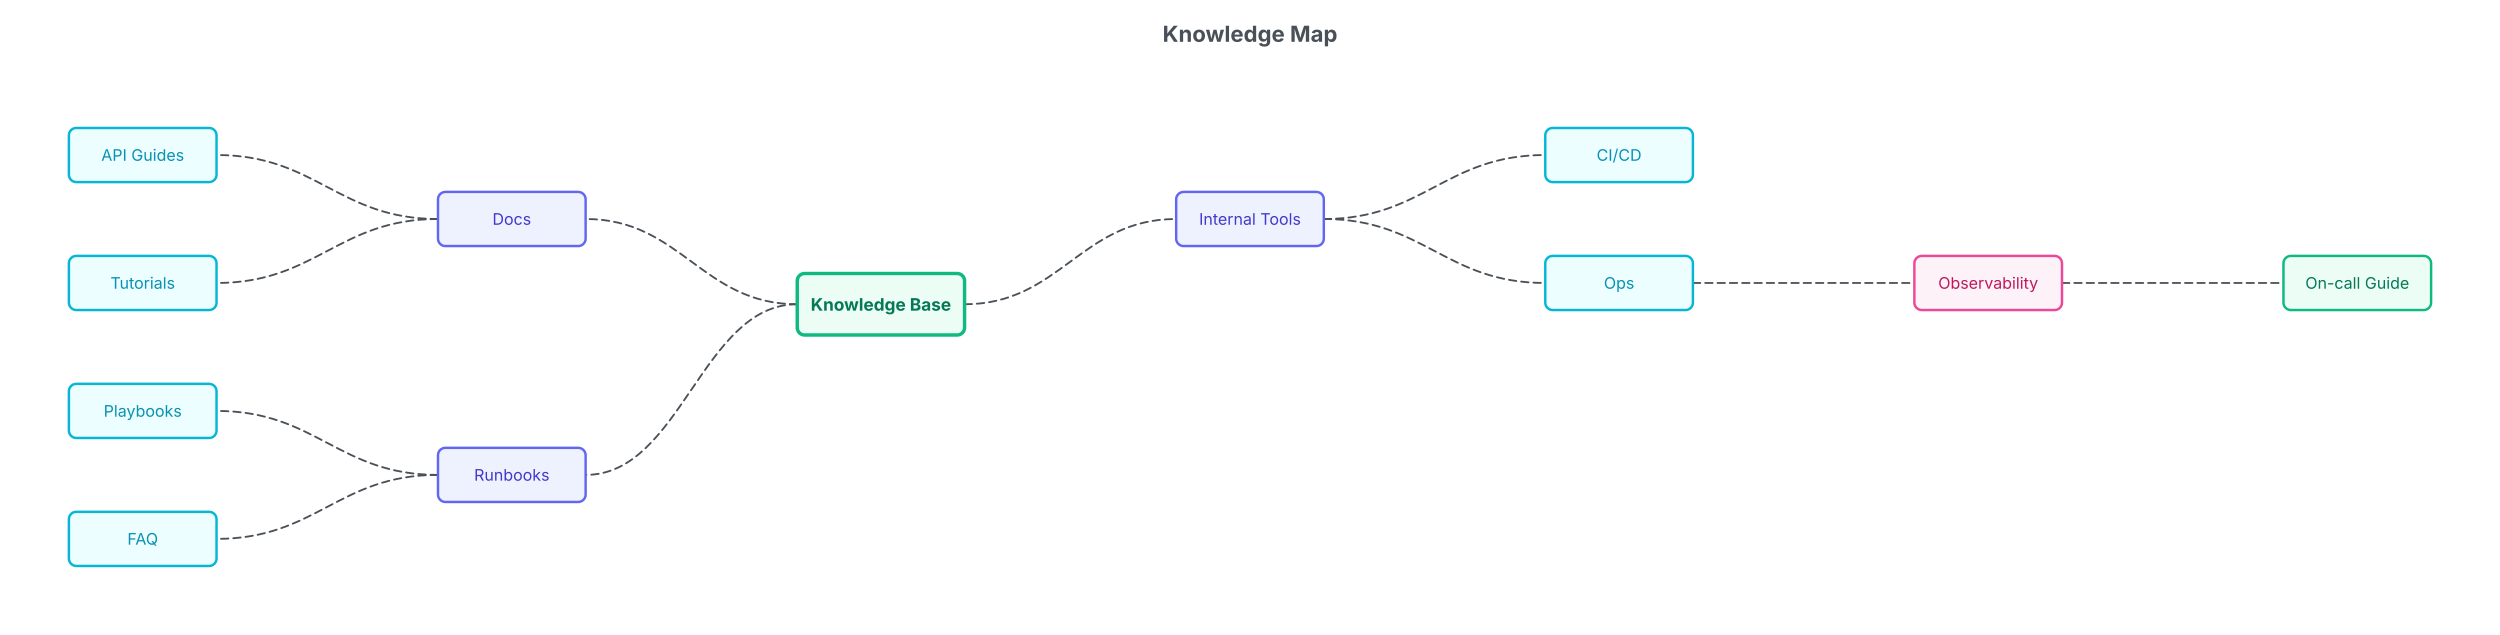
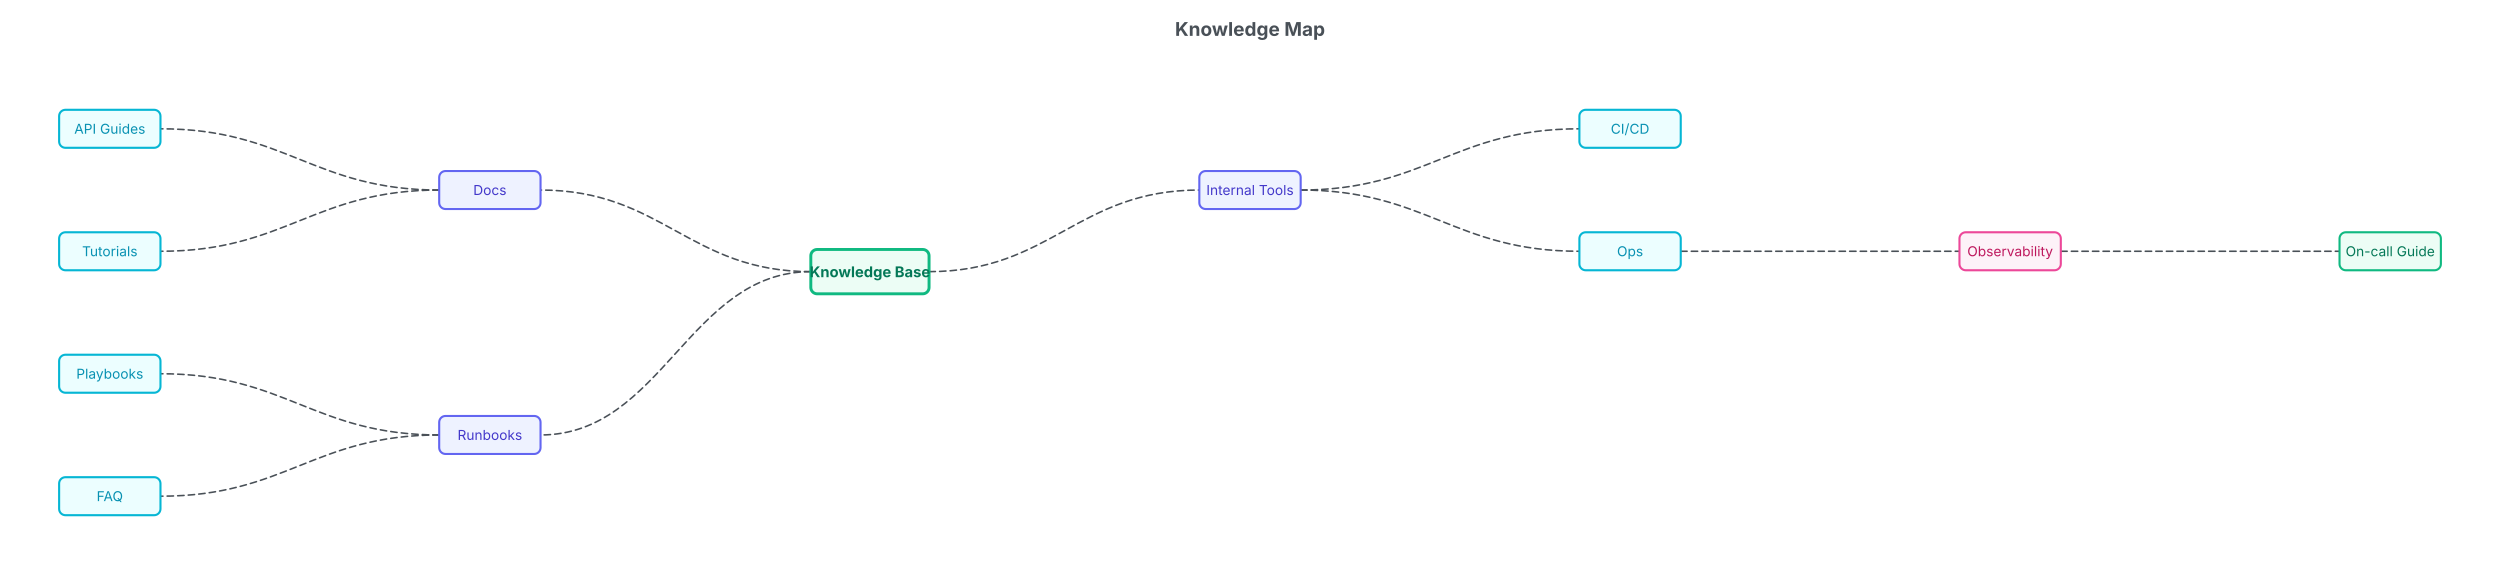
- <svg xmlns="http://www.w3.org/2000/svg" width="2032" height="516" viewBox="-716 -126 2032 516">
-   <text x="300" y="-92" text-anchor="middle" font-family="Inter, system-ui, -apple-system, sans-serif" font-size="18" font-weight="700" fill="#495057">Knowledge Map</text>
+ <svg xmlns="http://www.w3.org/2000/svg" width="2368" height="544" viewBox="-824 -122 2368 544">
+   <text x="360" y="-88" text-anchor="middle" font-family="Inter, system-ui, -apple-system, sans-serif" font-size="18" font-weight="700" fill="#495057">Knowledge Map</text>
  <g class="mindmap">
-     <path d="M-68,121.3 C-145.4,121.3 -162.6,52 -240,52" fill="none" stroke="#495057" stroke-width="1.5" stroke-linecap="round" stroke-dasharray="6,4">
+     <path d="M-56,135.3 C-171.2,135.3 -196.8,58 -312,58" fill="none" stroke="#495057" stroke-width="1.5" stroke-linecap="round" stroke-dasharray="6,4">
      <animate attributeName="stroke-dashoffset" from="0" to="-20" dur="0.8s" repeatCount="indefinite" />
    </path>
-     <path d="M-68,121.3 C-145.4,121.3 -162.6,260 -240,260" fill="none" stroke="#495057" stroke-width="1.5" stroke-linecap="round" stroke-dasharray="6,4">
+     <path d="M-56,135.3 C-171.2,135.3 -196.8,290 -312,290" fill="none" stroke="#495057" stroke-width="1.5" stroke-linecap="round" stroke-dasharray="6,4">
      <animate attributeName="stroke-dashoffset" from="0" to="-20" dur="0.8s" repeatCount="indefinite" />
    </path>
-     <path d="M-360,52 C-441,52 -459,0 -540,0" fill="none" stroke="#495057" stroke-width="1.5" stroke-linecap="round" stroke-dasharray="6,4">
+     <path d="M-408,58 C-526.8,58 -553.2,0 -672,0" fill="none" stroke="#495057" stroke-width="1.5" stroke-linecap="round" stroke-dasharray="6,4">
      <animate attributeName="stroke-dashoffset" from="0" to="-20" dur="0.8s" repeatCount="indefinite" />
    </path>
-     <path d="M-360,260 C-441,260 -459,208 -540,208" fill="none" stroke="#495057" stroke-width="1.5" stroke-linecap="round" stroke-dasharray="6,4">
+     <path d="M-408,290 C-526.8,290 -553.2,232 -672,232" fill="none" stroke="#495057" stroke-width="1.5" stroke-linecap="round" stroke-dasharray="6,4">
      <animate attributeName="stroke-dashoffset" from="0" to="-20" dur="0.8s" repeatCount="indefinite" />
    </path>
-     <path d="M-360,52 C-441,52 -459,104 -540,104" fill="none" stroke="#495057" stroke-width="1.5" stroke-linecap="round" stroke-dasharray="6,4">
+     <path d="M-408,58 C-526.8,58 -553.2,116 -672,116" fill="none" stroke="#495057" stroke-width="1.5" stroke-linecap="round" stroke-dasharray="6,4">
      <animate attributeName="stroke-dashoffset" from="0" to="-20" dur="0.8s" repeatCount="indefinite" />
    </path>
-     <path d="M-360,260 C-441,260 -459,312 -540,312" fill="none" stroke="#495057" stroke-width="1.5" stroke-linecap="round" stroke-dasharray="6,4">
+     <path d="M-408,290 C-526.8,290 -553.2,348 -672,348" fill="none" stroke="#495057" stroke-width="1.5" stroke-linecap="round" stroke-dasharray="6,4">
      <animate attributeName="stroke-dashoffset" from="0" to="-20" dur="0.8s" repeatCount="indefinite" />
    </path>
-     <path d="M68,121.3 C145.4,121.3 162.6,52 240,52" fill="none" stroke="#495057" stroke-width="1.5" stroke-linecap="round" stroke-dasharray="6,4">
+     <path d="M56,135.3 C171.2,135.3 196.8,58 312,58" fill="none" stroke="#495057" stroke-width="1.5" stroke-linecap="round" stroke-dasharray="6,4">
      <animate attributeName="stroke-dashoffset" from="0" to="-20" dur="0.8s" repeatCount="indefinite" />
    </path>
-     <path d="M360,52 C441,52 459,0 540,0" fill="none" stroke="#495057" stroke-width="1.5" stroke-linecap="round" stroke-dasharray="6,4">
+     <path d="M408,58 C526.8,58 553.2,0 672,0" fill="none" stroke="#495057" stroke-width="1.5" stroke-linecap="round" stroke-dasharray="6,4">
      <animate attributeName="stroke-dashoffset" from="0" to="-20" dur="0.8s" repeatCount="indefinite" />
    </path>
-     <path d="M360,52 C441,52 459,104 540,104" fill="none" stroke="#495057" stroke-width="1.5" stroke-linecap="round" stroke-dasharray="6,4">
+     <path d="M408,58 C526.8,58 553.2,116 672,116" fill="none" stroke="#495057" stroke-width="1.5" stroke-linecap="round" stroke-dasharray="6,4">
      <animate attributeName="stroke-dashoffset" from="0" to="-20" dur="0.8s" repeatCount="indefinite" />
    </path>
-     <path d="M660,104 C741,104 759,104 840,104" fill="none" stroke="#495057" stroke-width="1.5" stroke-linecap="round" stroke-dasharray="6,4">
+     <path d="M768,116 C886.8,116 913.2,116 1032,116" fill="none" stroke="#495057" stroke-width="1.5" stroke-linecap="round" stroke-dasharray="6,4">
      <animate attributeName="stroke-dashoffset" from="0" to="-20" dur="0.8s" repeatCount="indefinite" />
    </path>
-     <path d="M960,104 C1041,104 1059,104 1140,104" fill="none" stroke="#495057" stroke-width="1.5" stroke-linecap="round" stroke-dasharray="6,4">
+     <path d="M1128,116 C1246.8,116 1273.2,116 1392,116" fill="none" stroke="#495057" stroke-width="1.5" stroke-linecap="round" stroke-dasharray="6,4">
      <animate attributeName="stroke-dashoffset" from="0" to="-20" dur="0.8s" repeatCount="indefinite" />
    </path>
    <g class="node node-terminal" data-id="root">
-       <rect x="-68" y="96.3" width="136" height="50" rx="6" ry="6" fill="#ecfdf5" stroke="#10b981" stroke-width="2.8" />
-       <text x="0" y="121.3" text-anchor="middle" dominant-baseline="middle" font-family="Inter, system-ui, -apple-system, sans-serif" font-size="14" font-weight="700" fill="#047857">Knowledge Base</text>
+       <rect x="-56" y="114.3" width="112" height="42" rx="6" ry="6" fill="#ecfdf5" stroke="#10b981" stroke-width="2.8" />
+       <text x="0" y="135.3" text-anchor="middle" dominant-baseline="middle" font-family="Inter, system-ui, -apple-system, sans-serif" font-size="14" font-weight="700" fill="#047857">Knowledge Base</text>
    </g>
    <g class="node node-process" data-id="docs">
-       <rect x="-360" y="30" width="120" height="44" rx="6" ry="6" fill="#eef2ff" stroke="#6366f1" stroke-width="2" />
-       <text x="-300" y="52" text-anchor="middle" dominant-baseline="middle" font-family="Inter, system-ui, -apple-system, sans-serif" font-size="13" fill="#4338ca">Docs</text>
+       <rect x="-408" y="40" width="96" height="36" rx="6" ry="6" fill="#eef2ff" stroke="#6366f1" stroke-width="2" />
+       <text x="-360" y="58" text-anchor="middle" dominant-baseline="middle" font-family="Inter, system-ui, -apple-system, sans-serif" font-size="13" fill="#4338ca">Docs</text>
    </g>
    <g class="node node-process" data-id="runbooks">
-       <rect x="-360" y="238" width="120" height="44" rx="6" ry="6" fill="#eef2ff" stroke="#6366f1" stroke-width="2" />
-       <text x="-300" y="260" text-anchor="middle" dominant-baseline="middle" font-family="Inter, system-ui, -apple-system, sans-serif" font-size="13" fill="#4338ca">Runbooks</text>
+       <rect x="-408" y="272" width="96" height="36" rx="6" ry="6" fill="#eef2ff" stroke="#6366f1" stroke-width="2" />
+       <text x="-360" y="290" text-anchor="middle" dominant-baseline="middle" font-family="Inter, system-ui, -apple-system, sans-serif" font-size="13" fill="#4338ca">Runbooks</text>
    </g>
    <g class="node node-decision" data-id="apis">
-       <rect x="-660" y="-22" width="120" height="44" rx="6" ry="6" fill="#ecfeff" stroke="#06b6d4" stroke-width="2" />
-       <text x="-600" y="0" text-anchor="middle" dominant-baseline="middle" font-family="Inter, system-ui, -apple-system, sans-serif" font-size="13" fill="#0891b2">API Guides</text>
+       <rect x="-768" y="-18" width="96" height="36" rx="6" ry="6" fill="#ecfeff" stroke="#06b6d4" stroke-width="2" />
+       <text x="-720" y="0" text-anchor="middle" dominant-baseline="middle" font-family="Inter, system-ui, -apple-system, sans-serif" font-size="13" fill="#0891b2">API Guides</text>
    </g>
    <g class="node node-decision" data-id="playbooks">
-       <rect x="-660" y="186" width="120" height="44" rx="6" ry="6" fill="#ecfeff" stroke="#06b6d4" stroke-width="2" />
-       <text x="-600" y="208" text-anchor="middle" dominant-baseline="middle" font-family="Inter, system-ui, -apple-system, sans-serif" font-size="13" fill="#0891b2">Playbooks</text>
+       <rect x="-768" y="214" width="96" height="36" rx="6" ry="6" fill="#ecfeff" stroke="#06b6d4" stroke-width="2" />
+       <text x="-720" y="232" text-anchor="middle" dominant-baseline="middle" font-family="Inter, system-ui, -apple-system, sans-serif" font-size="13" fill="#0891b2">Playbooks</text>
    </g>
    <g class="node node-decision" data-id="tutorials">
-       <rect x="-660" y="82" width="120" height="44" rx="6" ry="6" fill="#ecfeff" stroke="#06b6d4" stroke-width="2" />
-       <text x="-600" y="104" text-anchor="middle" dominant-baseline="middle" font-family="Inter, system-ui, -apple-system, sans-serif" font-size="13" fill="#0891b2">Tutorials</text>
+       <rect x="-768" y="98" width="96" height="36" rx="6" ry="6" fill="#ecfeff" stroke="#06b6d4" stroke-width="2" />
+       <text x="-720" y="116" text-anchor="middle" dominant-baseline="middle" font-family="Inter, system-ui, -apple-system, sans-serif" font-size="13" fill="#0891b2">Tutorials</text>
    </g>
    <g class="node node-decision" data-id="faq">
-       <rect x="-660" y="290" width="120" height="44" rx="6" ry="6" fill="#ecfeff" stroke="#06b6d4" stroke-width="2" />
-       <text x="-600" y="312" text-anchor="middle" dominant-baseline="middle" font-family="Inter, system-ui, -apple-system, sans-serif" font-size="13" fill="#0891b2">FAQ</text>
+       <rect x="-768" y="330" width="96" height="36" rx="6" ry="6" fill="#ecfeff" stroke="#06b6d4" stroke-width="2" />
+       <text x="-720" y="348" text-anchor="middle" dominant-baseline="middle" font-family="Inter, system-ui, -apple-system, sans-serif" font-size="13" fill="#0891b2">FAQ</text>
    </g>
    <g class="node node-process" data-id="tools">
-       <rect x="240" y="30" width="120" height="44" rx="6" ry="6" fill="#eef2ff" stroke="#6366f1" stroke-width="2" />
-       <text x="300" y="52" text-anchor="middle" dominant-baseline="middle" font-family="Inter, system-ui, -apple-system, sans-serif" font-size="13" fill="#4338ca">Internal Tools</text>
+       <rect x="312" y="40" width="96" height="36" rx="6" ry="6" fill="#eef2ff" stroke="#6366f1" stroke-width="2" />
+       <text x="360" y="58" text-anchor="middle" dominant-baseline="middle" font-family="Inter, system-ui, -apple-system, sans-serif" font-size="13" fill="#4338ca">Internal Tools</text>
    </g>
    <g class="node node-decision" data-id="ci">
-       <rect x="540" y="-22" width="120" height="44" rx="6" ry="6" fill="#ecfeff" stroke="#06b6d4" stroke-width="2" />
-       <text x="600" y="0" text-anchor="middle" dominant-baseline="middle" font-family="Inter, system-ui, -apple-system, sans-serif" font-size="13" fill="#0891b2">CI/CD</text>
+       <rect x="672" y="-18" width="96" height="36" rx="6" ry="6" fill="#ecfeff" stroke="#06b6d4" stroke-width="2" />
+       <text x="720" y="0" text-anchor="middle" dominant-baseline="middle" font-family="Inter, system-ui, -apple-system, sans-serif" font-size="13" fill="#0891b2">CI/CD</text>
    </g>
    <g class="node node-decision" data-id="ops">
-       <rect x="540" y="82" width="120" height="44" rx="6" ry="6" fill="#ecfeff" stroke="#06b6d4" stroke-width="2" />
-       <text x="600" y="104" text-anchor="middle" dominant-baseline="middle" font-family="Inter, system-ui, -apple-system, sans-serif" font-size="13" fill="#0891b2">Ops</text>
+       <rect x="672" y="98" width="96" height="36" rx="6" ry="6" fill="#ecfeff" stroke="#06b6d4" stroke-width="2" />
+       <text x="720" y="116" text-anchor="middle" dominant-baseline="middle" font-family="Inter, system-ui, -apple-system, sans-serif" font-size="13" fill="#0891b2">Ops</text>
    </g>
    <g class="node node-io" data-id="observability">
-       <rect x="840" y="82" width="120" height="44" rx="6" ry="6" fill="#fdf2f8" stroke="#ec4899" stroke-width="2" />
-       <text x="900" y="104" text-anchor="middle" dominant-baseline="middle" font-family="Inter, system-ui, -apple-system, sans-serif" font-size="13" fill="#be185d">Observability</text>
+       <rect x="1032" y="98" width="96" height="36" rx="6" ry="6" fill="#fdf2f8" stroke="#ec4899" stroke-width="2" />
+       <text x="1080" y="116" text-anchor="middle" dominant-baseline="middle" font-family="Inter, system-ui, -apple-system, sans-serif" font-size="13" fill="#be185d">Observability</text>
    </g>
    <g class="node node-terminal" data-id="oncall">
-       <rect x="1140" y="82" width="120" height="44" rx="6" ry="6" fill="#ecfdf5" stroke="#10b981" stroke-width="2" />
-       <text x="1200" y="104" text-anchor="middle" dominant-baseline="middle" font-family="Inter, system-ui, -apple-system, sans-serif" font-size="13" fill="#047857">On-call Guide</text>
+       <rect x="1392" y="98" width="96" height="36" rx="6" ry="6" fill="#ecfdf5" stroke="#10b981" stroke-width="2" />
+       <text x="1440" y="116" text-anchor="middle" dominant-baseline="middle" font-family="Inter, system-ui, -apple-system, sans-serif" font-size="13" fill="#047857">On-call Guide</text>
    </g>
  </g>
</svg>
